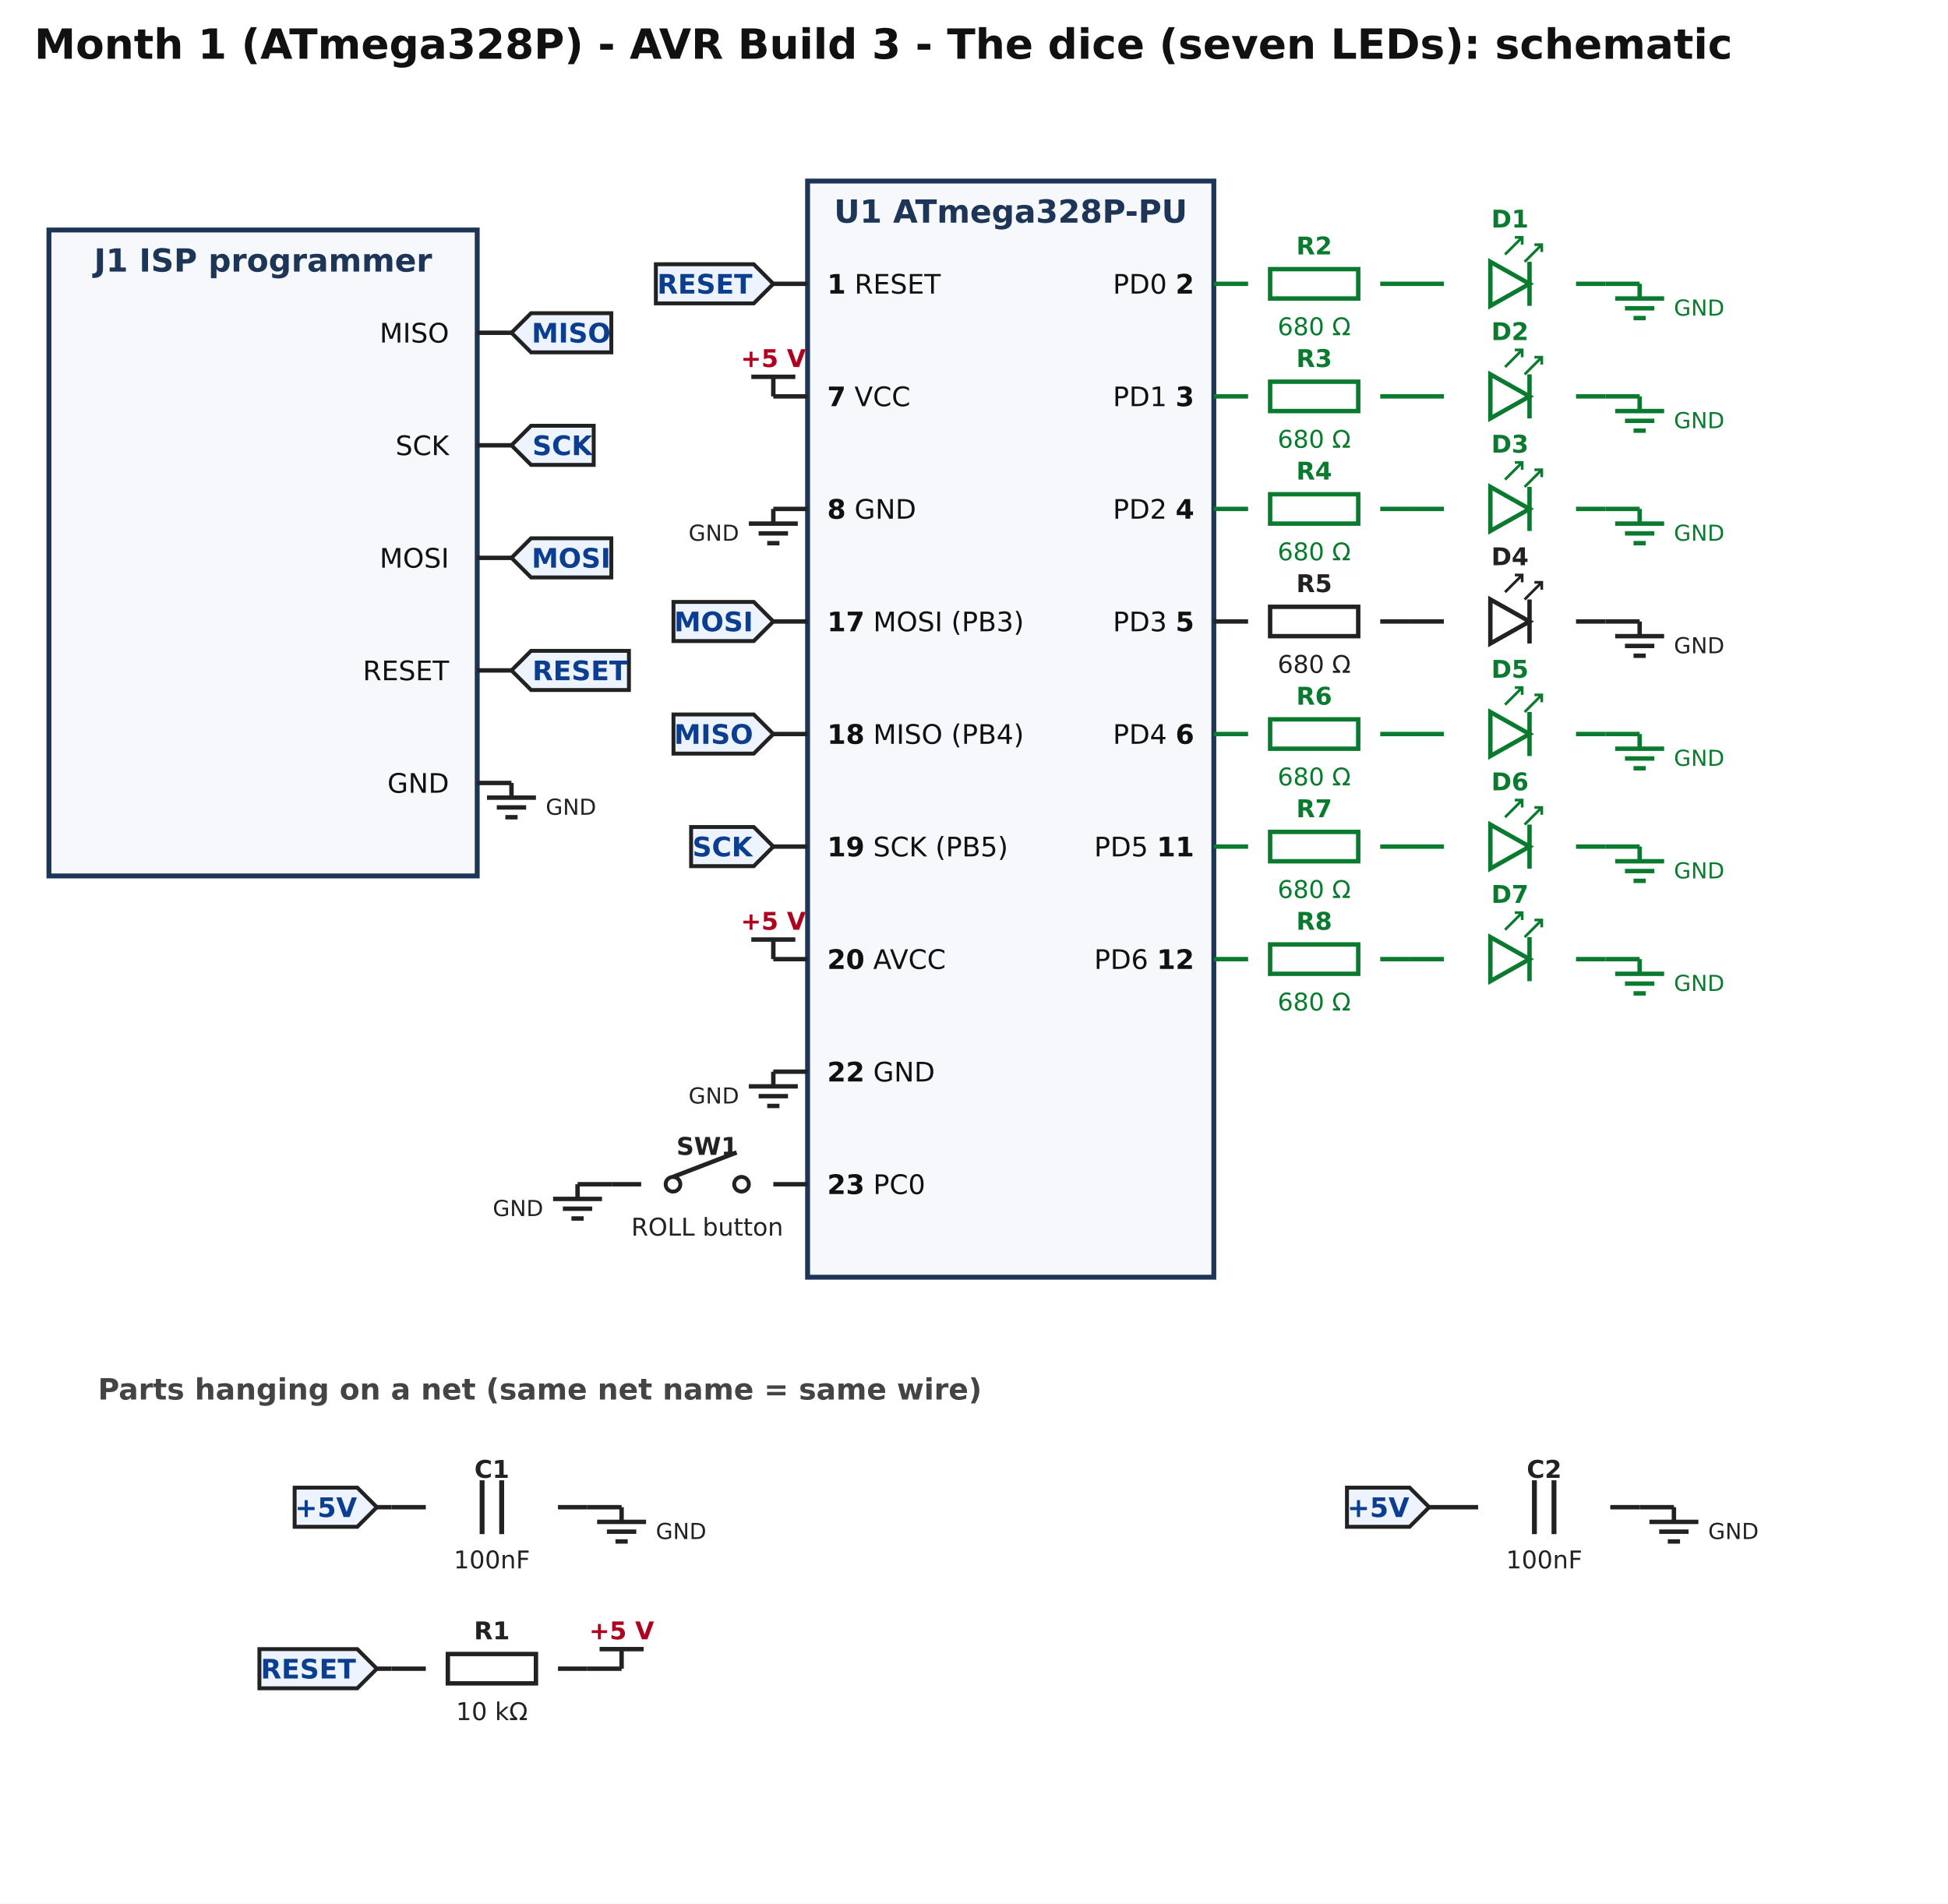
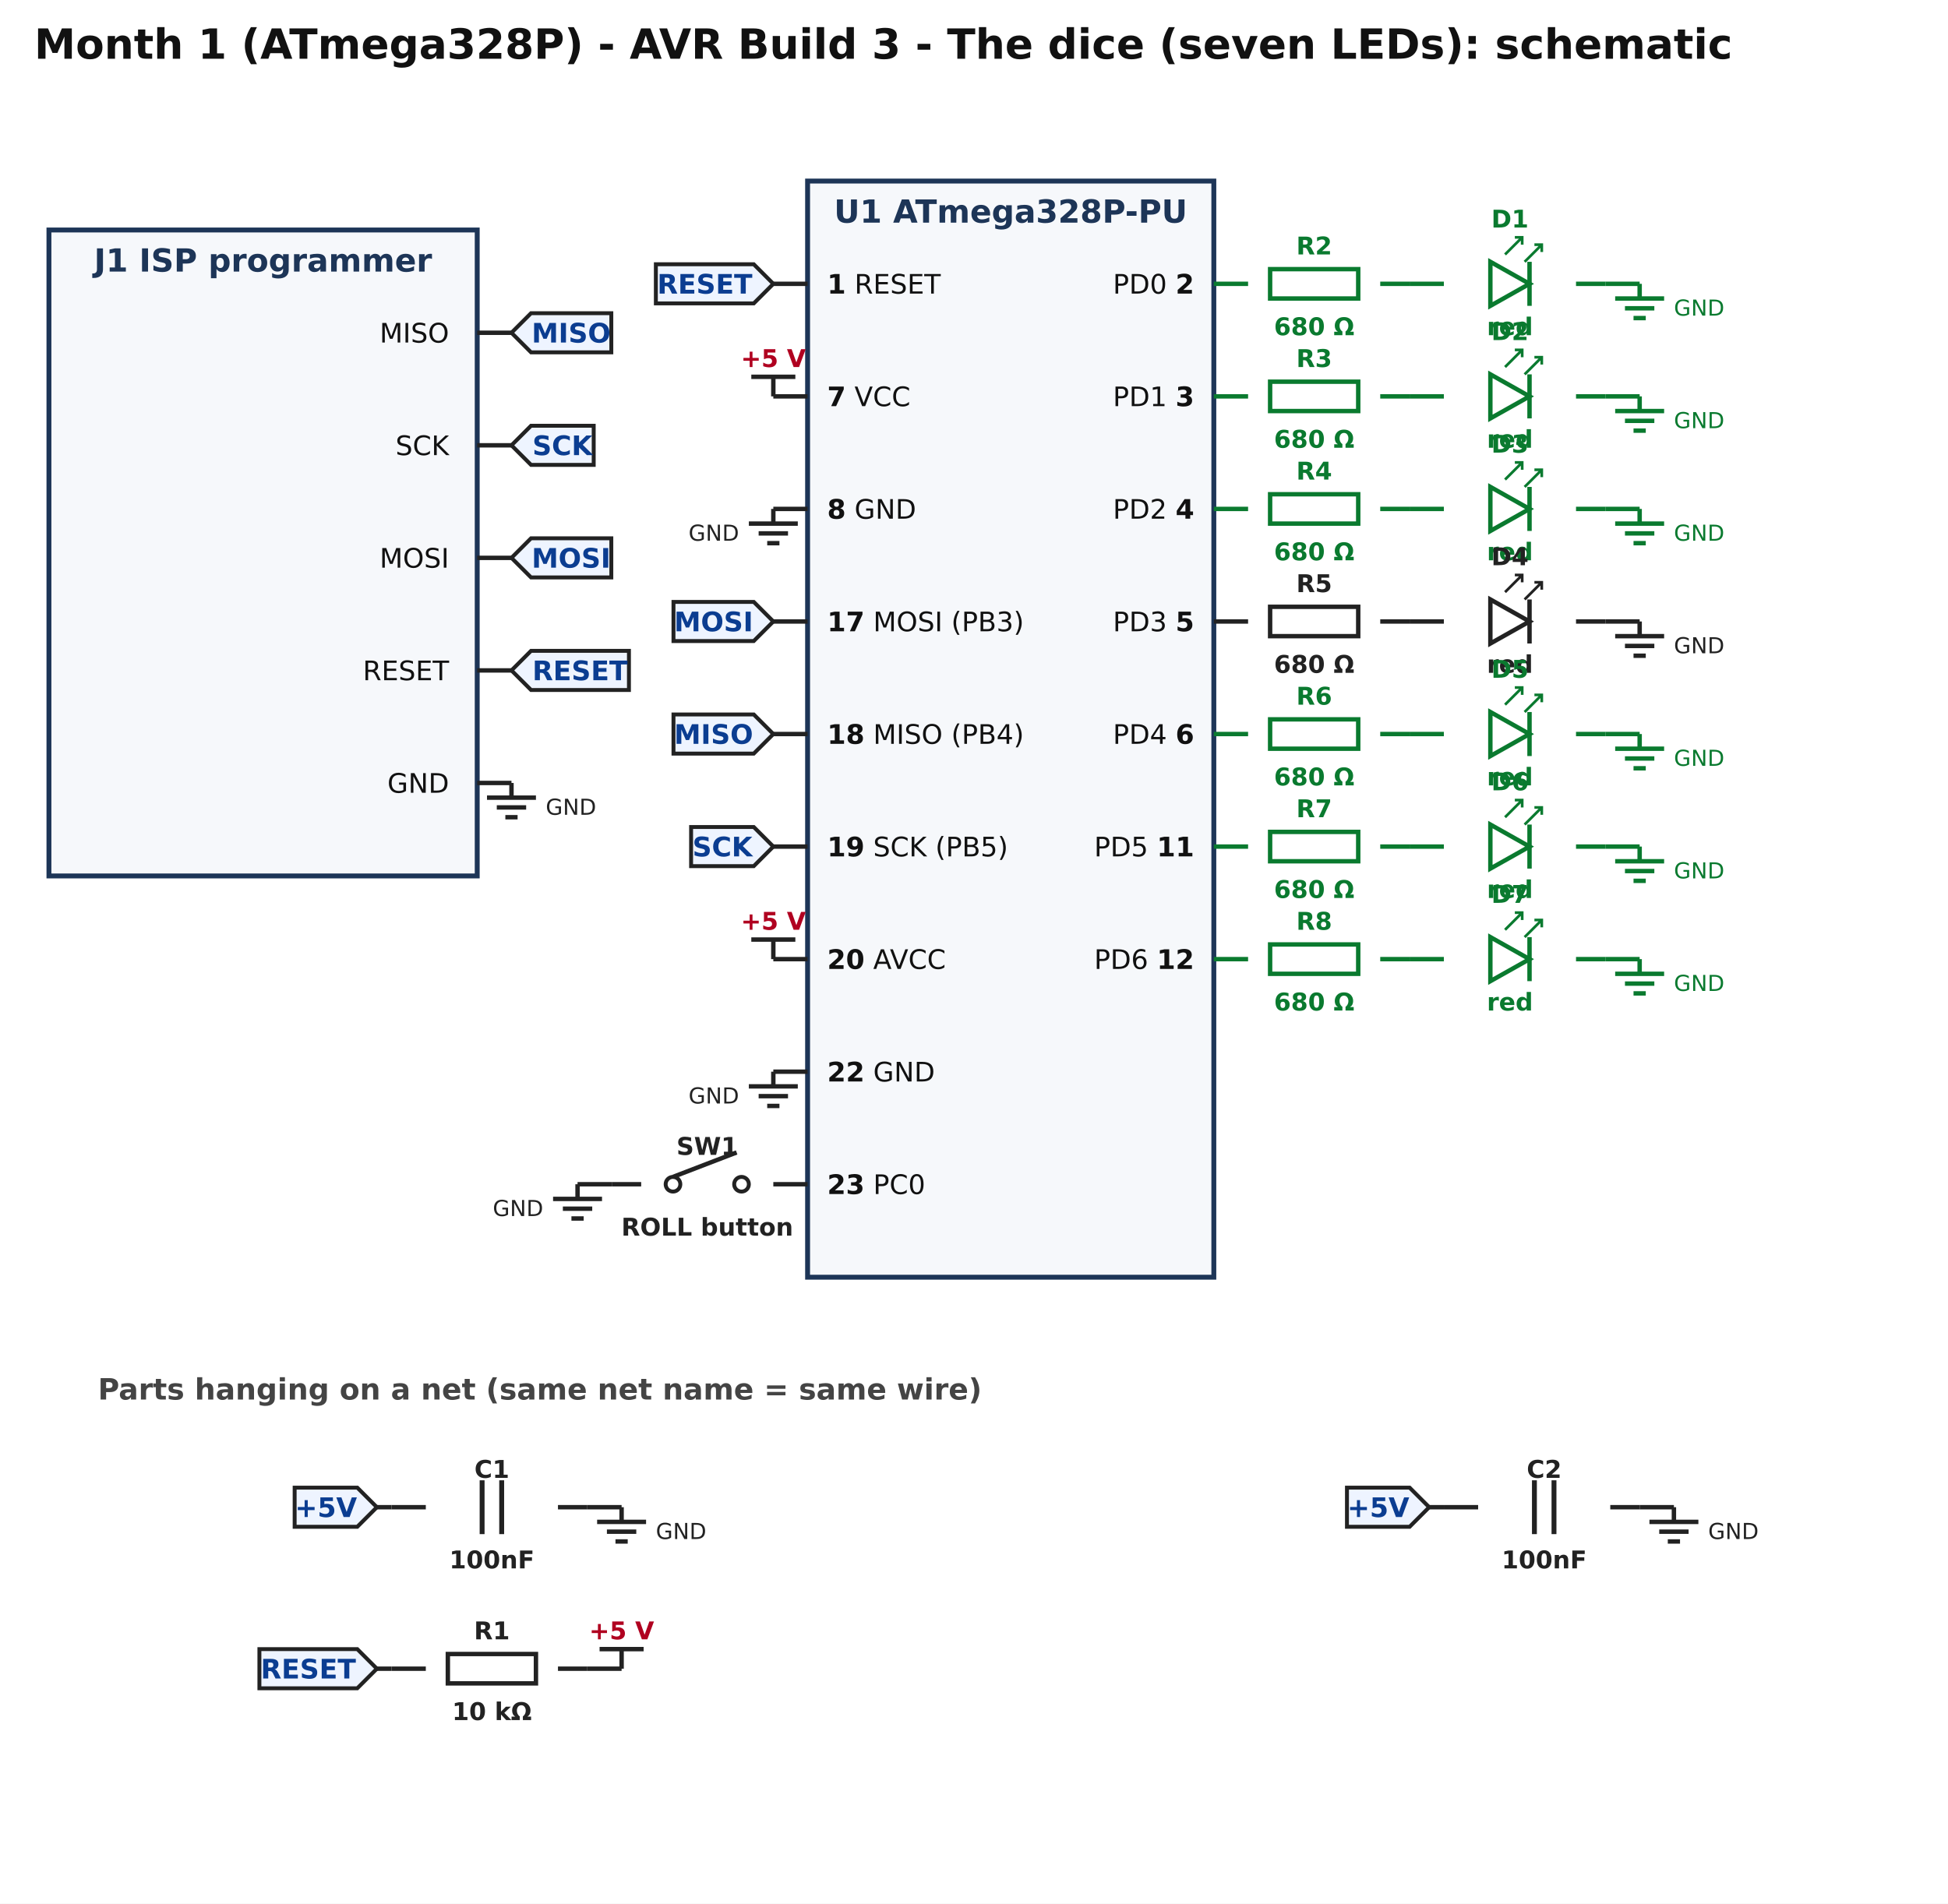
<svg xmlns="http://www.w3.org/2000/svg" viewBox="0 0 796 778" width="796" height="778" font-family="DejaVu Sans, Verdana, Arial, sans-serif">
  <rect width="100%" height="100%" fill="#fff" />
  <text x="14" y="24" font-size="17" font-weight="bold" fill="#111">Month 1 (ATmega328P) - AVR Build 3 - The dice (seven LEDs): schematic</text>
  <g transform="translate(0,34)">
    <rect x="20" y="60" width="175" height="264" fill="#f6f8fb" stroke="#1d3557" stroke-width="2" />
    <text x="107.5" y="77" font-size="13" font-weight="bold" fill="#1d3557" text-anchor="middle">J1  ISP programmer</text>
    <text x="187" y="106" font-size="11" fill="#111" text-anchor="end">MISO  <tspan font-weight="bold" />
    </text>
    <line x1="195" y1="102" x2="209" y2="102" stroke="#222" stroke-width="1.8" />
    <polygon points="209,102 217,94 249.8,94 249.8,110 217,110" fill="#eef4ff" stroke="#222" stroke-width="1.6" />
    <text x="233.4" y="106" font-size="11" font-weight="bold" fill="#0b3d91" text-anchor="middle">MISO</text>
    <text x="187" y="152" font-size="11" fill="#111" text-anchor="end">SCK  <tspan font-weight="bold" />
    </text>
    <line x1="195" y1="148" x2="209" y2="148" stroke="#222" stroke-width="1.8" />
    <polygon points="209,148 217,140 242.6,140 242.6,156 217,156" fill="#eef4ff" stroke="#222" stroke-width="1.6" />
    <text x="229.8" y="152" font-size="11" font-weight="bold" fill="#0b3d91" text-anchor="middle">SCK</text>
    <text x="187" y="198" font-size="11" fill="#111" text-anchor="end">MOSI  <tspan font-weight="bold" />
    </text>
    <line x1="195" y1="194" x2="209" y2="194" stroke="#222" stroke-width="1.8" />
    <polygon points="209,194 217,186 249.8,186 249.8,202 217,202" fill="#eef4ff" stroke="#222" stroke-width="1.6" />
    <text x="233.4" y="198" font-size="11" font-weight="bold" fill="#0b3d91" text-anchor="middle">MOSI</text>
    <text x="187" y="244" font-size="11" fill="#111" text-anchor="end">RESET  <tspan font-weight="bold" />
    </text>
    <line x1="195" y1="240" x2="209" y2="240" stroke="#222" stroke-width="1.8" />
    <polygon points="209,240 217,232 257.0,232 257.0,248 217,248" fill="#eef4ff" stroke="#222" stroke-width="1.6" />
    <text x="237.0" y="244" font-size="11" font-weight="bold" fill="#0b3d91" text-anchor="middle">RESET</text>
    <text x="187" y="290" font-size="11" fill="#111" text-anchor="end">GND  <tspan font-weight="bold" />
    </text>
    <line x1="195" y1="286" x2="209" y2="286" stroke="#222" stroke-width="1.8" />
    <g stroke="#222" stroke-width="1.8">
      <line x1="209" y1="286" x2="209" y2="292" />
      <line x1="199" y1="292" x2="219" y2="292" />
      <line x1="203" y1="296" x2="215" y2="296" />
      <line x1="206.5" y1="300" x2="211.5" y2="300" />
    </g>
    <text x="223" y="299" font-size="9" fill="#222" text-anchor="start">GND</text>
    <rect x="330" y="40" width="166" height="448" fill="#f6f8fb" stroke="#1d3557" stroke-width="2" />
    <text x="413.0" y="57" font-size="13" font-weight="bold" fill="#1d3557" text-anchor="middle">U1  ATmega328P-PU</text>
    <text x="338" y="86" font-size="11" fill="#111">
      <tspan font-weight="bold">1</tspan>  RESET</text>
    <line x1="330" y1="82" x2="316" y2="82" stroke="#222" stroke-width="1.8" />
    <polygon points="316,82 308,74 268.0,74 268.0,90 308,90" fill="#eef4ff" stroke="#222" stroke-width="1.6" />
    <text x="288.0" y="86" font-size="11" font-weight="bold" fill="#0b3d91" text-anchor="middle">RESET</text>
    <text x="338" y="132" font-size="11" fill="#111">
      <tspan font-weight="bold">7</tspan>  VCC</text>
    <line x1="330" y1="128" x2="316" y2="128" stroke="#222" stroke-width="1.8" />
    <g stroke="#222" stroke-width="1.8">
      <line x1="316" y1="128" x2="316" y2="120" />
      <line x1="307" y1="120" x2="325" y2="120" />
    </g>
    <text x="316" y="116" font-size="10" font-weight="bold" fill="#b00020" text-anchor="middle">+5 V</text>
    <text x="338" y="178" font-size="11" fill="#111">
      <tspan font-weight="bold">8</tspan>  GND</text>
    <line x1="330" y1="174" x2="316" y2="174" stroke="#222" stroke-width="1.8" />
    <g stroke="#222" stroke-width="1.8">
      <line x1="316" y1="174" x2="316" y2="180" />
      <line x1="306" y1="180" x2="326" y2="180" />
      <line x1="310" y1="184" x2="322" y2="184" />
      <line x1="313.5" y1="188" x2="318.5" y2="188" />
    </g>
    <text x="302" y="187" font-size="9" fill="#222" text-anchor="end">GND</text>
    <text x="338" y="224" font-size="11" fill="#111">
      <tspan font-weight="bold">17</tspan>  MOSI (PB3)</text>
    <line x1="330" y1="220" x2="316" y2="220" stroke="#222" stroke-width="1.8" />
    <polygon points="316,220 308,212 275.2,212 275.2,228 308,228" fill="#eef4ff" stroke="#222" stroke-width="1.6" />
    <text x="291.6" y="224" font-size="11" font-weight="bold" fill="#0b3d91" text-anchor="middle">MOSI</text>
    <text x="338" y="270" font-size="11" fill="#111">
      <tspan font-weight="bold">18</tspan>  MISO (PB4)</text>
    <line x1="330" y1="266" x2="316" y2="266" stroke="#222" stroke-width="1.8" />
    <polygon points="316,266 308,258 275.2,258 275.2,274 308,274" fill="#eef4ff" stroke="#222" stroke-width="1.6" />
    <text x="291.6" y="270" font-size="11" font-weight="bold" fill="#0b3d91" text-anchor="middle">MISO</text>
    <text x="338" y="316" font-size="11" fill="#111">
      <tspan font-weight="bold">19</tspan>  SCK (PB5)</text>
    <line x1="330" y1="312" x2="316" y2="312" stroke="#222" stroke-width="1.8" />
    <polygon points="316,312 308,304 282.4,304 282.4,320 308,320" fill="#eef4ff" stroke="#222" stroke-width="1.6" />
    <text x="295.2" y="316" font-size="11" font-weight="bold" fill="#0b3d91" text-anchor="middle">SCK</text>
    <text x="338" y="362" font-size="11" fill="#111">
      <tspan font-weight="bold">20</tspan>  AVCC</text>
    <line x1="330" y1="358" x2="316" y2="358" stroke="#222" stroke-width="1.8" />
    <g stroke="#222" stroke-width="1.8">
      <line x1="316" y1="358" x2="316" y2="350" />
      <line x1="307" y1="350" x2="325" y2="350" />
    </g>
    <text x="316" y="346" font-size="10" font-weight="bold" fill="#b00020" text-anchor="middle">+5 V</text>
    <text x="338" y="408" font-size="11" fill="#111">
      <tspan font-weight="bold">22</tspan>  GND</text>
    <line x1="330" y1="404" x2="316" y2="404" stroke="#222" stroke-width="1.8" />
    <g stroke="#222" stroke-width="1.8">
      <line x1="316" y1="404" x2="316" y2="410" />
      <line x1="306" y1="410" x2="326" y2="410" />
      <line x1="310" y1="414" x2="322" y2="414" />
      <line x1="313.5" y1="418" x2="318.5" y2="418" />
    </g>
    <text x="302" y="417" font-size="9" fill="#222" text-anchor="end">GND</text>
    <text x="338" y="454" font-size="11" fill="#111">
      <tspan font-weight="bold">23</tspan>  PC0</text>
    <line x1="330" y1="450" x2="316" y2="450" stroke="#222" stroke-width="1.8" />
    <circle cx="275" cy="450" r="3" fill="#fff" stroke="#222" stroke-width="1.6" />
    <circle cx="303" cy="450" r="3" fill="#fff" stroke="#222" stroke-width="1.6" />
    <line x1="275" y1="447" x2="301" y2="437" stroke="#222" stroke-width="1.8" />
    <text x="289" y="438" font-size="10" font-weight="bold" fill="#222" text-anchor="middle">SW1</text>
-     <text x="289" y="471" font-size="10" fill="#222" text-anchor="middle">ROLL button</text>
+     <text x="289" y="471" font-size="10" font-weight="600" fill="#222" text-anchor="middle">ROLL button</text>
    <line x1="262" y1="450" x2="250" y2="450" stroke="#222" stroke-width="1.8" />
    <line x1="250" y1="450" x2="236" y2="450" stroke="#222" stroke-width="1.8" />
    <g stroke="#222" stroke-width="1.8">
      <line x1="236" y1="450" x2="236" y2="456" />
      <line x1="226" y1="456" x2="246" y2="456" />
      <line x1="230" y1="460" x2="242" y2="460" />
      <line x1="233.5" y1="464" x2="238.5" y2="464" />
    </g>
    <text x="222" y="463" font-size="9" fill="#222" text-anchor="end">GND</text>
    <text x="488" y="86" font-size="11" fill="#111" text-anchor="end">PD0  <tspan font-weight="bold">2</tspan>
    </text>
    <line x1="496" y1="82" x2="510" y2="82" stroke="#0a7a2f" stroke-width="1.8" />
    <rect x="519" y="76" width="36" height="12" fill="#fff" stroke="#0a7a2f" stroke-width="1.8" />
    <text x="537" y="70" font-size="10" font-weight="bold" fill="#0a7a2f" text-anchor="middle">R2</text>
-     <text x="537" y="103" font-size="10" fill="#0a7a2f" text-anchor="middle">680 Ω</text>
+     <text x="537" y="103" font-size="10" font-weight="600" fill="#0a7a2f" text-anchor="middle">680 Ω</text>
    <line x1="564" y1="82" x2="576" y2="82" stroke="#0a7a2f" stroke-width="1.8" />
    <line x1="576" y1="82" x2="590" y2="82" stroke="#0a7a2f" stroke-width="1.8" />
    <polygon points="609,73 609,91 625,82" fill="#fff" stroke="#0a7a2f" stroke-width="1.8" />
    <line x1="625" y1="73" x2="625" y2="91" stroke="#0a7a2f" stroke-width="1.8" />
    <path d="M 615 70 l 7 -7 m -3 0 h 3 v 3 M 623 73 l 7 -7 m -3 0 h 3 v 3" fill="none" stroke="#0a7a2f" stroke-width="1.1" />
    <text x="617" y="59" font-size="10" font-weight="bold" fill="#0a7a2f" text-anchor="middle">D1</text>
+     <text x="617" y="103" font-size="10" font-weight="600" fill="#0a7a2f" text-anchor="middle">red</text>
    <line x1="644" y1="82" x2="656" y2="82" stroke="#0a7a2f" stroke-width="1.8" />
    <line x1="656" y1="82" x2="670" y2="82" stroke="#0a7a2f" stroke-width="1.8" />
    <g stroke="#0a7a2f" stroke-width="1.8">
      <line x1="670" y1="82" x2="670" y2="88" />
      <line x1="660" y1="88" x2="680" y2="88" />
      <line x1="664" y1="92" x2="676" y2="92" />
      <line x1="667.5" y1="96" x2="672.5" y2="96" />
    </g>
    <text x="684" y="95" font-size="9" fill="#0a7a2f" text-anchor="start">GND</text>
    <text x="488" y="132" font-size="11" fill="#111" text-anchor="end">PD1  <tspan font-weight="bold">3</tspan>
    </text>
    <line x1="496" y1="128" x2="510" y2="128" stroke="#0a7a2f" stroke-width="1.8" />
    <rect x="519" y="122" width="36" height="12" fill="#fff" stroke="#0a7a2f" stroke-width="1.8" />
    <text x="537" y="116" font-size="10" font-weight="bold" fill="#0a7a2f" text-anchor="middle">R3</text>
-     <text x="537" y="149" font-size="10" fill="#0a7a2f" text-anchor="middle">680 Ω</text>
+     <text x="537" y="149" font-size="10" font-weight="600" fill="#0a7a2f" text-anchor="middle">680 Ω</text>
    <line x1="564" y1="128" x2="576" y2="128" stroke="#0a7a2f" stroke-width="1.8" />
    <line x1="576" y1="128" x2="590" y2="128" stroke="#0a7a2f" stroke-width="1.8" />
    <polygon points="609,119 609,137 625,128" fill="#fff" stroke="#0a7a2f" stroke-width="1.8" />
    <line x1="625" y1="119" x2="625" y2="137" stroke="#0a7a2f" stroke-width="1.8" />
    <path d="M 615 116 l 7 -7 m -3 0 h 3 v 3 M 623 119 l 7 -7 m -3 0 h 3 v 3" fill="none" stroke="#0a7a2f" stroke-width="1.1" />
    <text x="617" y="105" font-size="10" font-weight="bold" fill="#0a7a2f" text-anchor="middle">D2</text>
+     <text x="617" y="149" font-size="10" font-weight="600" fill="#0a7a2f" text-anchor="middle">red</text>
    <line x1="644" y1="128" x2="656" y2="128" stroke="#0a7a2f" stroke-width="1.8" />
    <line x1="656" y1="128" x2="670" y2="128" stroke="#0a7a2f" stroke-width="1.8" />
    <g stroke="#0a7a2f" stroke-width="1.8">
      <line x1="670" y1="128" x2="670" y2="134" />
      <line x1="660" y1="134" x2="680" y2="134" />
      <line x1="664" y1="138" x2="676" y2="138" />
      <line x1="667.5" y1="142" x2="672.5" y2="142" />
    </g>
    <text x="684" y="141" font-size="9" fill="#0a7a2f" text-anchor="start">GND</text>
    <text x="488" y="178" font-size="11" fill="#111" text-anchor="end">PD2  <tspan font-weight="bold">4</tspan>
    </text>
    <line x1="496" y1="174" x2="510" y2="174" stroke="#0a7a2f" stroke-width="1.8" />
    <rect x="519" y="168" width="36" height="12" fill="#fff" stroke="#0a7a2f" stroke-width="1.8" />
    <text x="537" y="162" font-size="10" font-weight="bold" fill="#0a7a2f" text-anchor="middle">R4</text>
-     <text x="537" y="195" font-size="10" fill="#0a7a2f" text-anchor="middle">680 Ω</text>
+     <text x="537" y="195" font-size="10" font-weight="600" fill="#0a7a2f" text-anchor="middle">680 Ω</text>
    <line x1="564" y1="174" x2="576" y2="174" stroke="#0a7a2f" stroke-width="1.8" />
    <line x1="576" y1="174" x2="590" y2="174" stroke="#0a7a2f" stroke-width="1.8" />
    <polygon points="609,165 609,183 625,174" fill="#fff" stroke="#0a7a2f" stroke-width="1.8" />
    <line x1="625" y1="165" x2="625" y2="183" stroke="#0a7a2f" stroke-width="1.8" />
    <path d="M 615 162 l 7 -7 m -3 0 h 3 v 3 M 623 165 l 7 -7 m -3 0 h 3 v 3" fill="none" stroke="#0a7a2f" stroke-width="1.1" />
    <text x="617" y="151" font-size="10" font-weight="bold" fill="#0a7a2f" text-anchor="middle">D3</text>
+     <text x="617" y="195" font-size="10" font-weight="600" fill="#0a7a2f" text-anchor="middle">red</text>
    <line x1="644" y1="174" x2="656" y2="174" stroke="#0a7a2f" stroke-width="1.8" />
    <line x1="656" y1="174" x2="670" y2="174" stroke="#0a7a2f" stroke-width="1.8" />
    <g stroke="#0a7a2f" stroke-width="1.8">
      <line x1="670" y1="174" x2="670" y2="180" />
      <line x1="660" y1="180" x2="680" y2="180" />
      <line x1="664" y1="184" x2="676" y2="184" />
      <line x1="667.5" y1="188" x2="672.5" y2="188" />
    </g>
    <text x="684" y="187" font-size="9" fill="#0a7a2f" text-anchor="start">GND</text>
    <text x="488" y="224" font-size="11" fill="#111" text-anchor="end">PD3  <tspan font-weight="bold">5</tspan>
    </text>
    <line x1="496" y1="220" x2="510" y2="220" stroke="#222" stroke-width="1.8" />
    <rect x="519" y="214" width="36" height="12" fill="#fff" stroke="#222" stroke-width="1.8" />
    <text x="537" y="208" font-size="10" font-weight="bold" fill="#222" text-anchor="middle">R5</text>
-     <text x="537" y="241" font-size="10" fill="#222" text-anchor="middle">680 Ω</text>
+     <text x="537" y="241" font-size="10" font-weight="600" fill="#222" text-anchor="middle">680 Ω</text>
    <line x1="564" y1="220" x2="576" y2="220" stroke="#222" stroke-width="1.8" />
    <line x1="576" y1="220" x2="590" y2="220" stroke="#222" stroke-width="1.8" />
    <polygon points="609,211 609,229 625,220" fill="#fff" stroke="#222" stroke-width="1.8" />
    <line x1="625" y1="211" x2="625" y2="229" stroke="#222" stroke-width="1.8" />
    <path d="M 615 208 l 7 -7 m -3 0 h 3 v 3 M 623 211 l 7 -7 m -3 0 h 3 v 3" fill="none" stroke="#222" stroke-width="1.1" />
    <text x="617" y="197" font-size="10" font-weight="bold" fill="#222" text-anchor="middle">D4</text>
+     <text x="617" y="241" font-size="10" font-weight="600" fill="#222" text-anchor="middle">red</text>
    <line x1="644" y1="220" x2="656" y2="220" stroke="#222" stroke-width="1.8" />
    <line x1="656" y1="220" x2="670" y2="220" stroke="#222" stroke-width="1.8" />
    <g stroke="#222" stroke-width="1.8">
      <line x1="670" y1="220" x2="670" y2="226" />
      <line x1="660" y1="226" x2="680" y2="226" />
      <line x1="664" y1="230" x2="676" y2="230" />
      <line x1="667.5" y1="234" x2="672.5" y2="234" />
    </g>
    <text x="684" y="233" font-size="9" fill="#222" text-anchor="start">GND</text>
    <text x="488" y="270" font-size="11" fill="#111" text-anchor="end">PD4  <tspan font-weight="bold">6</tspan>
    </text>
    <line x1="496" y1="266" x2="510" y2="266" stroke="#0a7a2f" stroke-width="1.8" />
    <rect x="519" y="260" width="36" height="12" fill="#fff" stroke="#0a7a2f" stroke-width="1.8" />
    <text x="537" y="254" font-size="10" font-weight="bold" fill="#0a7a2f" text-anchor="middle">R6</text>
-     <text x="537" y="287" font-size="10" fill="#0a7a2f" text-anchor="middle">680 Ω</text>
+     <text x="537" y="287" font-size="10" font-weight="600" fill="#0a7a2f" text-anchor="middle">680 Ω</text>
    <line x1="564" y1="266" x2="576" y2="266" stroke="#0a7a2f" stroke-width="1.8" />
    <line x1="576" y1="266" x2="590" y2="266" stroke="#0a7a2f" stroke-width="1.8" />
    <polygon points="609,257 609,275 625,266" fill="#fff" stroke="#0a7a2f" stroke-width="1.8" />
    <line x1="625" y1="257" x2="625" y2="275" stroke="#0a7a2f" stroke-width="1.8" />
    <path d="M 615 254 l 7 -7 m -3 0 h 3 v 3 M 623 257 l 7 -7 m -3 0 h 3 v 3" fill="none" stroke="#0a7a2f" stroke-width="1.1" />
    <text x="617" y="243" font-size="10" font-weight="bold" fill="#0a7a2f" text-anchor="middle">D5</text>
+     <text x="617" y="287" font-size="10" font-weight="600" fill="#0a7a2f" text-anchor="middle">red</text>
    <line x1="644" y1="266" x2="656" y2="266" stroke="#0a7a2f" stroke-width="1.8" />
    <line x1="656" y1="266" x2="670" y2="266" stroke="#0a7a2f" stroke-width="1.8" />
    <g stroke="#0a7a2f" stroke-width="1.8">
      <line x1="670" y1="266" x2="670" y2="272" />
      <line x1="660" y1="272" x2="680" y2="272" />
      <line x1="664" y1="276" x2="676" y2="276" />
      <line x1="667.5" y1="280" x2="672.5" y2="280" />
    </g>
    <text x="684" y="279" font-size="9" fill="#0a7a2f" text-anchor="start">GND</text>
    <text x="488" y="316" font-size="11" fill="#111" text-anchor="end">PD5  <tspan font-weight="bold">11</tspan>
    </text>
    <line x1="496" y1="312" x2="510" y2="312" stroke="#0a7a2f" stroke-width="1.8" />
    <rect x="519" y="306" width="36" height="12" fill="#fff" stroke="#0a7a2f" stroke-width="1.8" />
    <text x="537" y="300" font-size="10" font-weight="bold" fill="#0a7a2f" text-anchor="middle">R7</text>
-     <text x="537" y="333" font-size="10" fill="#0a7a2f" text-anchor="middle">680 Ω</text>
+     <text x="537" y="333" font-size="10" font-weight="600" fill="#0a7a2f" text-anchor="middle">680 Ω</text>
    <line x1="564" y1="312" x2="576" y2="312" stroke="#0a7a2f" stroke-width="1.8" />
    <line x1="576" y1="312" x2="590" y2="312" stroke="#0a7a2f" stroke-width="1.8" />
    <polygon points="609,303 609,321 625,312" fill="#fff" stroke="#0a7a2f" stroke-width="1.8" />
    <line x1="625" y1="303" x2="625" y2="321" stroke="#0a7a2f" stroke-width="1.8" />
    <path d="M 615 300 l 7 -7 m -3 0 h 3 v 3 M 623 303 l 7 -7 m -3 0 h 3 v 3" fill="none" stroke="#0a7a2f" stroke-width="1.1" />
    <text x="617" y="289" font-size="10" font-weight="bold" fill="#0a7a2f" text-anchor="middle">D6</text>
+     <text x="617" y="333" font-size="10" font-weight="600" fill="#0a7a2f" text-anchor="middle">red</text>
    <line x1="644" y1="312" x2="656" y2="312" stroke="#0a7a2f" stroke-width="1.8" />
    <line x1="656" y1="312" x2="670" y2="312" stroke="#0a7a2f" stroke-width="1.8" />
    <g stroke="#0a7a2f" stroke-width="1.8">
      <line x1="670" y1="312" x2="670" y2="318" />
      <line x1="660" y1="318" x2="680" y2="318" />
      <line x1="664" y1="322" x2="676" y2="322" />
      <line x1="667.5" y1="326" x2="672.5" y2="326" />
    </g>
    <text x="684" y="325" font-size="9" fill="#0a7a2f" text-anchor="start">GND</text>
    <text x="488" y="362" font-size="11" fill="#111" text-anchor="end">PD6  <tspan font-weight="bold">12</tspan>
    </text>
    <line x1="496" y1="358" x2="510" y2="358" stroke="#0a7a2f" stroke-width="1.8" />
    <rect x="519" y="352" width="36" height="12" fill="#fff" stroke="#0a7a2f" stroke-width="1.8" />
    <text x="537" y="346" font-size="10" font-weight="bold" fill="#0a7a2f" text-anchor="middle">R8</text>
-     <text x="537" y="379" font-size="10" fill="#0a7a2f" text-anchor="middle">680 Ω</text>
+     <text x="537" y="379" font-size="10" font-weight="600" fill="#0a7a2f" text-anchor="middle">680 Ω</text>
    <line x1="564" y1="358" x2="576" y2="358" stroke="#0a7a2f" stroke-width="1.8" />
    <line x1="576" y1="358" x2="590" y2="358" stroke="#0a7a2f" stroke-width="1.8" />
    <polygon points="609,349 609,367 625,358" fill="#fff" stroke="#0a7a2f" stroke-width="1.8" />
    <line x1="625" y1="349" x2="625" y2="367" stroke="#0a7a2f" stroke-width="1.8" />
    <path d="M 615 346 l 7 -7 m -3 0 h 3 v 3 M 623 349 l 7 -7 m -3 0 h 3 v 3" fill="none" stroke="#0a7a2f" stroke-width="1.1" />
    <text x="617" y="335" font-size="10" font-weight="bold" fill="#0a7a2f" text-anchor="middle">D7</text>
+     <text x="617" y="379" font-size="10" font-weight="600" fill="#0a7a2f" text-anchor="middle">red</text>
    <line x1="644" y1="358" x2="656" y2="358" stroke="#0a7a2f" stroke-width="1.8" />
    <line x1="656" y1="358" x2="670" y2="358" stroke="#0a7a2f" stroke-width="1.8" />
    <g stroke="#0a7a2f" stroke-width="1.8">
      <line x1="670" y1="358" x2="670" y2="364" />
      <line x1="660" y1="364" x2="680" y2="364" />
      <line x1="664" y1="368" x2="676" y2="368" />
      <line x1="667.5" y1="372" x2="672.5" y2="372" />
    </g>
    <text x="684" y="371" font-size="9" fill="#0a7a2f" text-anchor="start">GND</text>
    <text x="40" y="538" font-size="12" font-weight="bold" fill="#444">Parts hanging on a net (same net name = same wire)</text>
    <polygon points="154,582 146,574 120.4,574 120.4,590 146,590" fill="#eef4ff" stroke="#222" stroke-width="1.6" />
    <text x="133.2" y="586" font-size="11" font-weight="bold" fill="#0b3d91" text-anchor="middle">+5V</text>
    <line x1="154" y1="582" x2="160" y2="582" stroke="#222" stroke-width="1.8" />
    <line x1="160" y1="582" x2="174" y2="582" stroke="#222" stroke-width="1.8" />
    <line x1="197" y1="571" x2="197" y2="593" stroke="#222" stroke-width="2" />
    <line x1="205" y1="571" x2="205" y2="593" stroke="#222" stroke-width="2" />
    <text x="201" y="570" font-size="10" font-weight="bold" fill="#222" text-anchor="middle">C1</text>
-     <text x="201" y="607" font-size="10" fill="#222" text-anchor="middle">100nF</text>
+     <text x="201" y="607" font-size="10" font-weight="600" fill="#222" text-anchor="middle">100nF</text>
    <line x1="228" y1="582" x2="240" y2="582" stroke="#222" stroke-width="1.8" />
    <line x1="240" y1="582" x2="254" y2="582" stroke="#222" stroke-width="1.8" />
    <g stroke="#222" stroke-width="1.8">
      <line x1="254" y1="582" x2="254" y2="588" />
      <line x1="244" y1="588" x2="264" y2="588" />
      <line x1="248" y1="592" x2="260" y2="592" />
      <line x1="251.5" y1="596" x2="256.5" y2="596" />
    </g>
    <text x="268" y="595" font-size="9" fill="#222" text-anchor="start">GND</text>
    <polygon points="584,582 576,574 550.4,574 550.4,590 576,590" fill="#eef4ff" stroke="#222" stroke-width="1.6" />
    <text x="563.2" y="586" font-size="11" font-weight="bold" fill="#0b3d91" text-anchor="middle">+5V</text>
    <line x1="584" y1="582" x2="590" y2="582" stroke="#222" stroke-width="1.8" />
    <line x1="590" y1="582" x2="604" y2="582" stroke="#222" stroke-width="1.8" />
    <line x1="627" y1="571" x2="627" y2="593" stroke="#222" stroke-width="2" />
    <line x1="635" y1="571" x2="635" y2="593" stroke="#222" stroke-width="2" />
    <text x="631" y="570" font-size="10" font-weight="bold" fill="#222" text-anchor="middle">C2</text>
-     <text x="631" y="607" font-size="10" fill="#222" text-anchor="middle">100nF</text>
+     <text x="631" y="607" font-size="10" font-weight="600" fill="#222" text-anchor="middle">100nF</text>
    <line x1="658" y1="582" x2="670" y2="582" stroke="#222" stroke-width="1.8" />
    <line x1="670" y1="582" x2="684" y2="582" stroke="#222" stroke-width="1.8" />
    <g stroke="#222" stroke-width="1.8">
      <line x1="684" y1="582" x2="684" y2="588" />
      <line x1="674" y1="588" x2="694" y2="588" />
      <line x1="678" y1="592" x2="690" y2="592" />
      <line x1="681.5" y1="596" x2="686.5" y2="596" />
    </g>
    <text x="698" y="595" font-size="9" fill="#222" text-anchor="start">GND</text>
    <polygon points="154,648 146,640 106.0,640 106.0,656 146,656" fill="#eef4ff" stroke="#222" stroke-width="1.6" />
    <text x="126.0" y="652" font-size="11" font-weight="bold" fill="#0b3d91" text-anchor="middle">RESET</text>
    <line x1="154" y1="648" x2="160" y2="648" stroke="#222" stroke-width="1.8" />
    <line x1="160" y1="648" x2="174" y2="648" stroke="#222" stroke-width="1.8" />
    <rect x="183" y="642" width="36" height="12" fill="#fff" stroke="#222" stroke-width="1.8" />
    <text x="201" y="636" font-size="10" font-weight="bold" fill="#222" text-anchor="middle">R1</text>
-     <text x="201" y="669" font-size="10" fill="#222" text-anchor="middle">10 kΩ</text>
+     <text x="201" y="669" font-size="10" font-weight="600" fill="#222" text-anchor="middle">10 kΩ</text>
    <line x1="228" y1="648" x2="240" y2="648" stroke="#222" stroke-width="1.8" />
    <line x1="240" y1="648" x2="254" y2="648" stroke="#222" stroke-width="1.8" />
    <g stroke="#222" stroke-width="1.8">
      <line x1="254" y1="648" x2="254" y2="640" />
      <line x1="245" y1="640" x2="263" y2="640" />
    </g>
    <text x="254" y="636" font-size="10" font-weight="bold" fill="#b00020" text-anchor="middle">+5 V</text>
  </g>
</svg>
